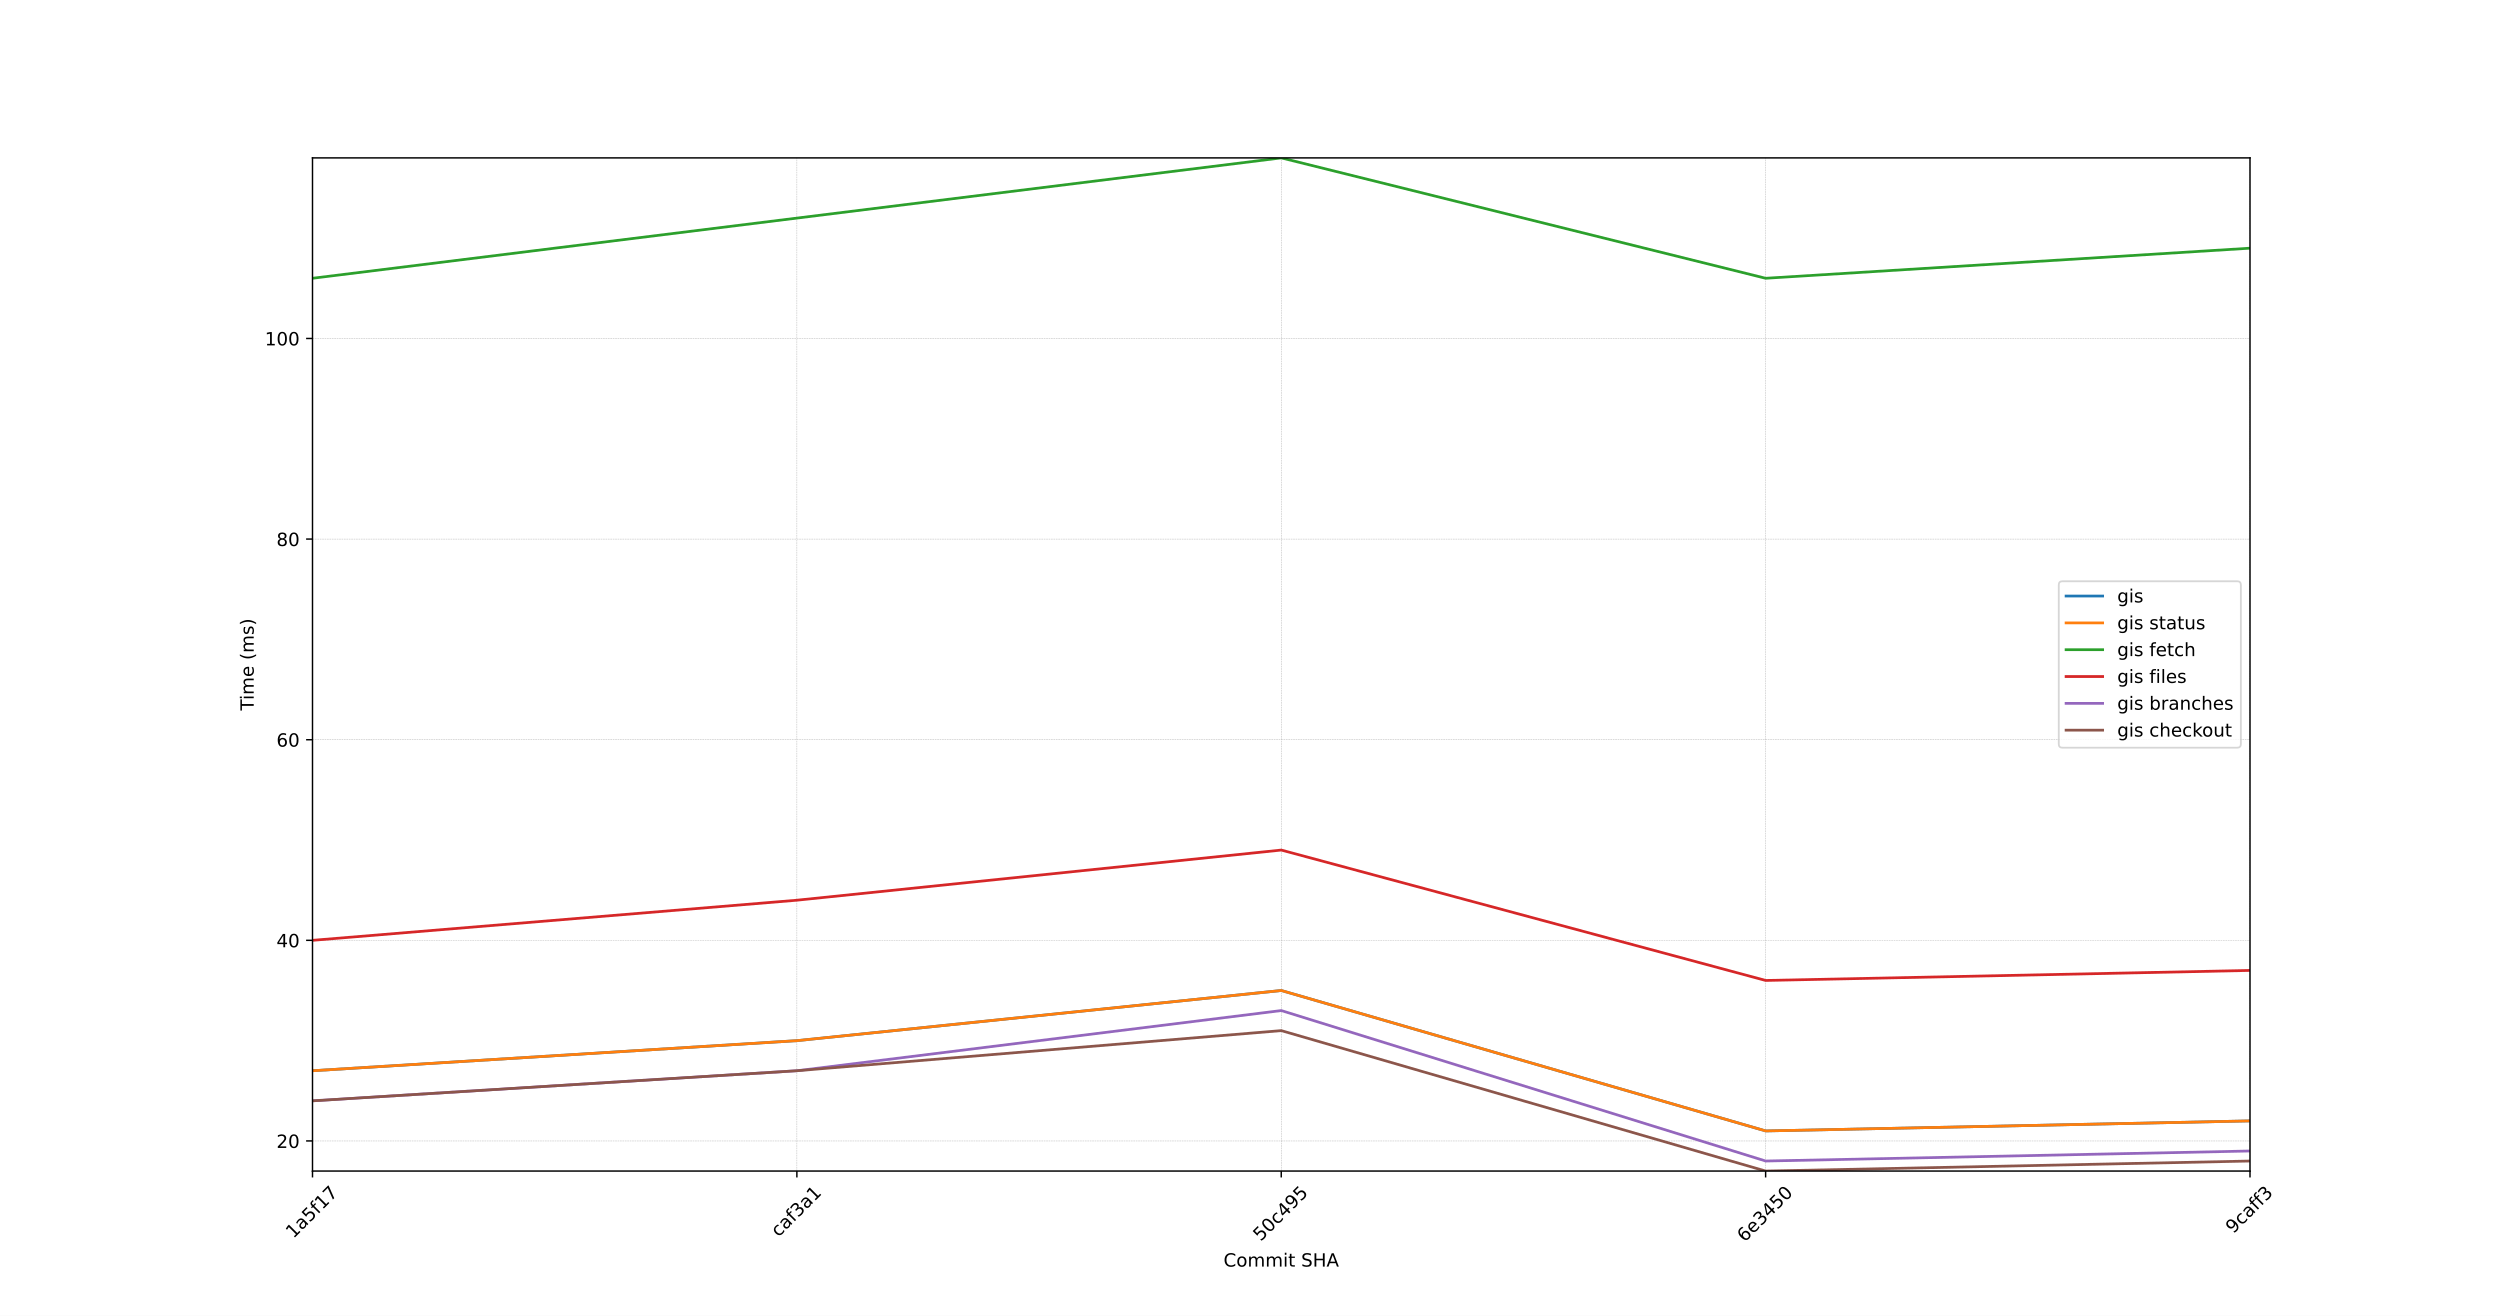
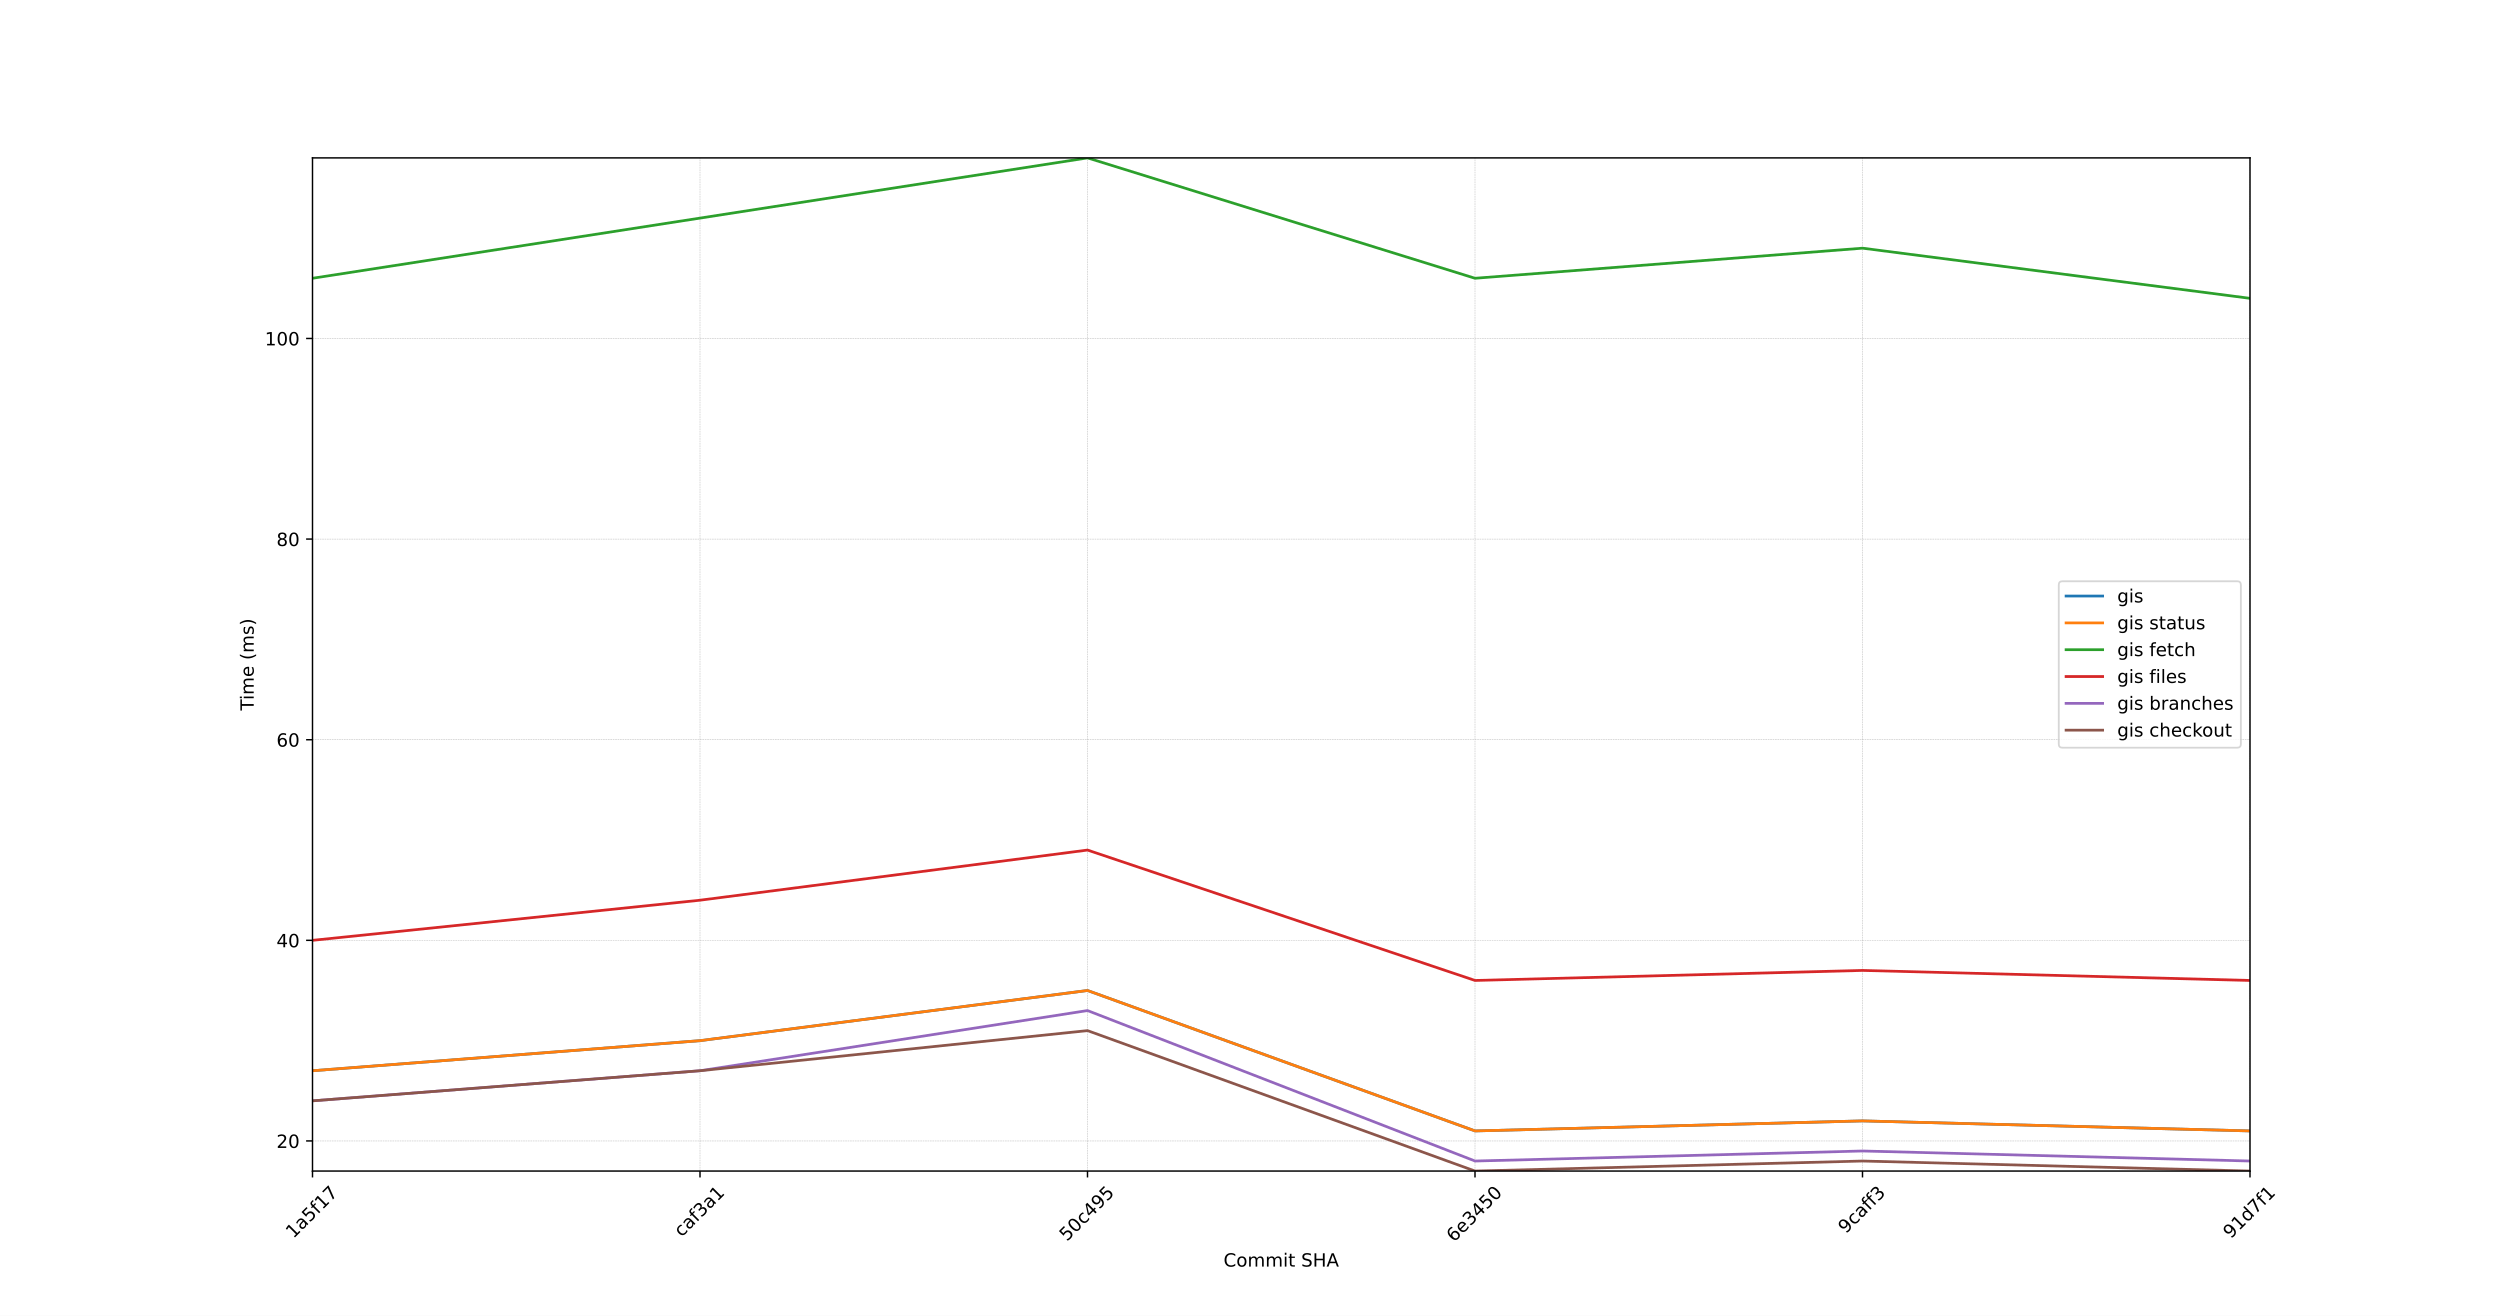
<svg xmlns="http://www.w3.org/2000/svg" xmlns:xlink="http://www.w3.org/1999/xlink" width="1368pt" height="720pt" viewBox="0 0 1368 720" version="1.1">
  <defs>
    <style type="text/css">*{stroke-linejoin: round; stroke-linecap: butt}</style>
  </defs>
  <g id="figure_1">
    <g id="patch_1">
      <path d="M 0 720  L 1368 720  L 1368 0  L 0 0  z " style="fill: #ffffff" />
    </g>
    <g id="axes_1">
      <g id="patch_2">
        <path d="M 171 640.8  L 1231.2 640.8  L 1231.2 86.4  L 171 86.4  z " style="fill: #ffffff" />
      </g>
      <g id="matplotlib.axis_1">
        <g id="xtick_1">
          <g id="line2d_1">
-             <path d="M 171 640.8  L 171 86.4  " clip-path="url(#p92098d1547)" style="fill: none; stroke-dasharray: 0.925,0.4; stroke-dashoffset: 0; stroke: #b0b0b0; stroke-width: 0.25" />
+             <path d="M 171 640.8  L 171 86.4  " clip-path="url(#p15884eca52)" style="fill: none; stroke-dasharray: 0.925,0.4; stroke-dashoffset: 0; stroke: #b0b0b0; stroke-width: 0.25" />
          </g>
          <g id="line2d_2">
            <defs>
-               <path id="m8b8585674f" d="M 0 0  L 0 3.5  " style="stroke: #000000; stroke-width: 0.8" />
-             </defs>
-             <g>
-               <use xlink:href="#m8b8585674f" x="171" y="640.8" style="stroke: #000000; stroke-width: 0.8" />
+               <path id="m14832e8f14" d="M 0 0  L 0 3.5  " style="stroke: #000000; stroke-width: 0.8" />
+             </defs>
+             <g>
+               <use xlink:href="#m14832e8f14" x="171" y="640.8" style="stroke: #000000; stroke-width: 0.8" />
            </g>
          </g>
          <g id="text_1">
            <g transform="translate(160.542 677.9913) rotate(-45) scale(0.1 -0.1)">
              <defs>
                <path id="DejaVuSans-31" d="M 794 531  L 1825 531  L 1825 4091  L 703 3866  L 703 4441  L 1819 4666  L 2450 4666  L 2450 531  L 3481 531  L 3481 0  L 794 0  L 794 531  z " transform="scale(0.015625)" />
                <path id="DejaVuSans-61" d="M 2194 1759  Q 1497 1759 1228 1600  Q 959 1441 959 1056  Q 959 750 1161 570  Q 1363 391 1709 391  Q 2188 391 2477 730  Q 2766 1069 2766 1631  L 2766 1759  L 2194 1759  z M 3341 1997  L 3341 0  L 2766 0  L 2766 531  Q 2569 213 2275 61  Q 1981 -91 1556 -91  Q 1019 -91 701 211  Q 384 513 384 1019  Q 384 1609 779 1909  Q 1175 2209 1959 2209  L 2766 2209  L 2766 2266  Q 2766 2663 2505 2880  Q 2244 3097 1772 3097  Q 1472 3097 1187 3025  Q 903 2953 641 2809  L 641 3341  Q 956 3463 1253 3523  Q 1550 3584 1831 3584  Q 2591 3584 2966 3190  Q 3341 2797 3341 1997  z " transform="scale(0.015625)" />
                <path id="DejaVuSans-35" d="M 691 4666  L 3169 4666  L 3169 4134  L 1269 4134  L 1269 2991  Q 1406 3038 1543 3061  Q 1681 3084 1819 3084  Q 2600 3084 3056 2656  Q 3513 2228 3513 1497  Q 3513 744 3044 326  Q 2575 -91 1722 -91  Q 1428 -91 1123 -41  Q 819 9 494 109  L 494 744  Q 775 591 1075 516  Q 1375 441 1709 441  Q 2250 441 2565 725  Q 2881 1009 2881 1497  Q 2881 1984 2565 2268  Q 2250 2553 1709 2553  Q 1456 2553 1204 2497  Q 953 2441 691 2322  L 691 4666  z " transform="scale(0.015625)" />
                <path id="DejaVuSans-66" d="M 2375 4863  L 2375 4384  L 1825 4384  Q 1516 4384 1395 4259  Q 1275 4134 1275 3809  L 1275 3500  L 2222 3500  L 2222 3053  L 1275 3053  L 1275 0  L 697 0  L 697 3053  L 147 3053  L 147 3500  L 697 3500  L 697 3744  Q 697 4328 969 4595  Q 1241 4863 1831 4863  L 2375 4863  z " transform="scale(0.015625)" />
                <path id="DejaVuSans-37" d="M 525 4666  L 3525 4666  L 3525 4397  L 1831 0  L 1172 0  L 2766 4134  L 525 4134  L 525 4666  z " transform="scale(0.015625)" />
              </defs>
              <use xlink:href="#DejaVuSans-31" />
              <use xlink:href="#DejaVuSans-61" x="63.623" />
              <use xlink:href="#DejaVuSans-35" x="124.902" />
              <use xlink:href="#DejaVuSans-66" x="188.525" />
              <use xlink:href="#DejaVuSans-31" x="223.73" />
              <use xlink:href="#DejaVuSans-37" x="287.354" />
            </g>
          </g>
        </g>
        <g id="xtick_2">
          <g id="line2d_3">
-             <path d="M 436.05 640.8  L 436.05 86.4  " clip-path="url(#p92098d1547)" style="fill: none; stroke-dasharray: 0.925,0.4; stroke-dashoffset: 0; stroke: #b0b0b0; stroke-width: 0.25" />
+             <path d="M 383.04 640.8  L 383.04 86.4  " clip-path="url(#p15884eca52)" style="fill: none; stroke-dasharray: 0.925,0.4; stroke-dashoffset: 0; stroke: #b0b0b0; stroke-width: 0.25" />
          </g>
          <g id="line2d_4">
            <g>
-               <use xlink:href="#m8b8585674f" x="436.05" y="640.8" style="stroke: #000000; stroke-width: 0.8" />
+               <use xlink:href="#m14832e8f14" x="383.04" y="640.8" style="stroke: #000000; stroke-width: 0.8" />
            </g>
          </g>
          <g id="text_2">
-             <g transform="translate(425.9804 677.2145) rotate(-45) scale(0.1 -0.1)">
+             <g transform="translate(372.9704 677.2145) rotate(-45) scale(0.1 -0.1)">
              <defs>
                <path id="DejaVuSans-63" d="M 3122 3366  L 3122 2828  Q 2878 2963 2633 3030  Q 2388 3097 2138 3097  Q 1578 3097 1268 2742  Q 959 2388 959 1747  Q 959 1106 1268 751  Q 1578 397 2138 397  Q 2388 397 2633 464  Q 2878 531 3122 666  L 3122 134  Q 2881 22 2623 -34  Q 2366 -91 2075 -91  Q 1284 -91 818 406  Q 353 903 353 1747  Q 353 2603 823 3093  Q 1294 3584 2113 3584  Q 2378 3584 2631 3529  Q 2884 3475 3122 3366  z " transform="scale(0.015625)" />
                <path id="DejaVuSans-33" d="M 2597 2516  Q 3050 2419 3304 2112  Q 3559 1806 3559 1356  Q 3559 666 3084 287  Q 2609 -91 1734 -91  Q 1441 -91 1130 -33  Q 819 25 488 141  L 488 750  Q 750 597 1062 519  Q 1375 441 1716 441  Q 2309 441 2620 675  Q 2931 909 2931 1356  Q 2931 1769 2642 2001  Q 2353 2234 1838 2234  L 1294 2234  L 1294 2753  L 1863 2753  Q 2328 2753 2575 2939  Q 2822 3125 2822 3475  Q 2822 3834 2567 4026  Q 2313 4219 1838 4219  Q 1578 4219 1281 4162  Q 984 4106 628 3988  L 628 4550  Q 988 4650 1302 4700  Q 1616 4750 1894 4750  Q 2613 4750 3031 4423  Q 3450 4097 3450 3541  Q 3450 3153 3228 2886  Q 3006 2619 2597 2516  z " transform="scale(0.015625)" />
              </defs>
              <use xlink:href="#DejaVuSans-63" />
              <use xlink:href="#DejaVuSans-61" x="54.98" />
              <use xlink:href="#DejaVuSans-66" x="116.26" />
              <use xlink:href="#DejaVuSans-33" x="151.465" />
              <use xlink:href="#DejaVuSans-61" x="215.088" />
              <use xlink:href="#DejaVuSans-31" x="276.367" />
            </g>
          </g>
        </g>
        <g id="xtick_3">
          <g id="line2d_5">
-             <path d="M 701.1 640.8  L 701.1 86.4  " clip-path="url(#p92098d1547)" style="fill: none; stroke-dasharray: 0.925,0.4; stroke-dashoffset: 0; stroke: #b0b0b0; stroke-width: 0.25" />
+             <path d="M 595.08 640.8  L 595.08 86.4  " clip-path="url(#p15884eca52)" style="fill: none; stroke-dasharray: 0.925,0.4; stroke-dashoffset: 0; stroke: #b0b0b0; stroke-width: 0.25" />
          </g>
          <g id="line2d_6">
            <g>
-               <use xlink:href="#m8b8585674f" x="701.1" y="640.8" style="stroke: #000000; stroke-width: 0.8" />
+               <use xlink:href="#m14832e8f14" x="595.08" y="640.8" style="stroke: #000000; stroke-width: 0.8" />
            </g>
          </g>
          <g id="text_3">
-             <g transform="translate(689.8598 679.5557) rotate(-45) scale(0.1 -0.1)">
+             <g transform="translate(583.8398 679.5557) rotate(-45) scale(0.1 -0.1)">
              <defs>
                <path id="DejaVuSans-30" d="M 2034 4250  Q 1547 4250 1301 3770  Q 1056 3291 1056 2328  Q 1056 1369 1301 889  Q 1547 409 2034 409  Q 2525 409 2770 889  Q 3016 1369 3016 2328  Q 3016 3291 2770 3770  Q 2525 4250 2034 4250  z M 2034 4750  Q 2819 4750 3233 4129  Q 3647 3509 3647 2328  Q 3647 1150 3233 529  Q 2819 -91 2034 -91  Q 1250 -91 836 529  Q 422 1150 422 2328  Q 422 3509 836 4129  Q 1250 4750 2034 4750  z " transform="scale(0.015625)" />
                <path id="DejaVuSans-34" d="M 2419 4116  L 825 1625  L 2419 1625  L 2419 4116  z M 2253 4666  L 3047 4666  L 3047 1625  L 3713 1625  L 3713 1100  L 3047 1100  L 3047 0  L 2419 0  L 2419 1100  L 313 1100  L 313 1709  L 2253 4666  z " transform="scale(0.015625)" />
                <path id="DejaVuSans-39" d="M 703 97  L 703 672  Q 941 559 1184 500  Q 1428 441 1663 441  Q 2288 441 2617 861  Q 2947 1281 2994 2138  Q 2813 1869 2534 1725  Q 2256 1581 1919 1581  Q 1219 1581 811 2004  Q 403 2428 403 3163  Q 403 3881 828 4315  Q 1253 4750 1959 4750  Q 2769 4750 3195 4129  Q 3622 3509 3622 2328  Q 3622 1225 3098 567  Q 2575 -91 1691 -91  Q 1453 -91 1209 -44  Q 966 3 703 97  z M 1959 2075  Q 2384 2075 2632 2365  Q 2881 2656 2881 3163  Q 2881 3666 2632 3958  Q 2384 4250 1959 4250  Q 1534 4250 1286 3958  Q 1038 3666 1038 3163  Q 1038 2656 1286 2365  Q 1534 2075 1959 2075  z " transform="scale(0.015625)" />
              </defs>
              <use xlink:href="#DejaVuSans-35" />
              <use xlink:href="#DejaVuSans-30" x="63.623" />
              <use xlink:href="#DejaVuSans-63" x="127.246" />
              <use xlink:href="#DejaVuSans-34" x="182.227" />
              <use xlink:href="#DejaVuSans-39" x="245.85" />
              <use xlink:href="#DejaVuSans-35" x="309.473" />
            </g>
          </g>
        </g>
        <g id="xtick_4">
          <g id="line2d_7">
-             <path d="M 966.15 640.8  L 966.15 86.4  " clip-path="url(#p92098d1547)" style="fill: none; stroke-dasharray: 0.925,0.4; stroke-dashoffset: 0; stroke: #b0b0b0; stroke-width: 0.25" />
+             <path d="M 807.12 640.8  L 807.12 86.4  " clip-path="url(#p15884eca52)" style="fill: none; stroke-dasharray: 0.925,0.4; stroke-dashoffset: 0; stroke: #b0b0b0; stroke-width: 0.25" />
          </g>
          <g id="line2d_8">
            <g>
-               <use xlink:href="#m8b8585674f" x="966.15" y="640.8" style="stroke: #000000; stroke-width: 0.8" />
+               <use xlink:href="#m14832e8f14" x="807.12" y="640.8" style="stroke: #000000; stroke-width: 0.8" />
            </g>
          </g>
          <g id="text_4">
-             <g transform="translate(954.6783 680.0187) rotate(-45) scale(0.1 -0.1)">
+             <g transform="translate(795.6483 680.0187) rotate(-45) scale(0.1 -0.1)">
              <defs>
                <path id="DejaVuSans-36" d="M 2113 2584  Q 1688 2584 1439 2293  Q 1191 2003 1191 1497  Q 1191 994 1439 701  Q 1688 409 2113 409  Q 2538 409 2786 701  Q 3034 994 3034 1497  Q 3034 2003 2786 2293  Q 2538 2584 2113 2584  z M 3366 4563  L 3366 3988  Q 3128 4100 2886 4159  Q 2644 4219 2406 4219  Q 1781 4219 1451 3797  Q 1122 3375 1075 2522  Q 1259 2794 1537 2939  Q 1816 3084 2150 3084  Q 2853 3084 3261 2657  Q 3669 2231 3669 1497  Q 3669 778 3244 343  Q 2819 -91 2113 -91  Q 1303 -91 875 529  Q 447 1150 447 2328  Q 447 3434 972 4092  Q 1497 4750 2381 4750  Q 2619 4750 2861 4703  Q 3103 4656 3366 4563  z " transform="scale(0.015625)" />
                <path id="DejaVuSans-65" d="M 3597 1894  L 3597 1613  L 953 1613  Q 991 1019 1311 708  Q 1631 397 2203 397  Q 2534 397 2845 478  Q 3156 559 3463 722  L 3463 178  Q 3153 47 2828 -22  Q 2503 -91 2169 -91  Q 1331 -91 842 396  Q 353 884 353 1716  Q 353 2575 817 3079  Q 1281 3584 2069 3584  Q 2775 3584 3186 3129  Q 3597 2675 3597 1894  z M 3022 2063  Q 3016 2534 2758 2815  Q 2500 3097 2075 3097  Q 1594 3097 1305 2825  Q 1016 2553 972 2059  L 3022 2063  z " transform="scale(0.015625)" />
              </defs>
              <use xlink:href="#DejaVuSans-36" />
              <use xlink:href="#DejaVuSans-65" x="63.623" />
              <use xlink:href="#DejaVuSans-33" x="125.146" />
              <use xlink:href="#DejaVuSans-34" x="188.77" />
              <use xlink:href="#DejaVuSans-35" x="252.393" />
              <use xlink:href="#DejaVuSans-30" x="316.016" />
            </g>
          </g>
        </g>
        <g id="xtick_5">
          <g id="line2d_9">
-             <path d="M 1231.2 640.8  L 1231.2 86.4  " clip-path="url(#p92098d1547)" style="fill: none; stroke-dasharray: 0.925,0.4; stroke-dashoffset: 0; stroke: #b0b0b0; stroke-width: 0.25" />
+             <path d="M 1019.16 640.8  L 1019.16 86.4  " clip-path="url(#p15884eca52)" style="fill: none; stroke-dasharray: 0.925,0.4; stroke-dashoffset: 0; stroke: #b0b0b0; stroke-width: 0.25" />
          </g>
          <g id="line2d_10">
            <g>
-               <use xlink:href="#m8b8585674f" x="1231.2" y="640.8" style="stroke: #000000; stroke-width: 0.8" />
+               <use xlink:href="#m14832e8f14" x="1019.16" y="640.8" style="stroke: #000000; stroke-width: 0.8" />
            </g>
          </g>
          <g id="text_5">
-             <g transform="translate(1222.052 675.3705) rotate(-45) scale(0.1 -0.1)">
+             <g transform="translate(1010.012 675.3705) rotate(-45) scale(0.1 -0.1)">
              <use xlink:href="#DejaVuSans-39" />
              <use xlink:href="#DejaVuSans-63" x="63.623" />
              <use xlink:href="#DejaVuSans-61" x="118.604" />
              <use xlink:href="#DejaVuSans-66" x="179.883" />
              <use xlink:href="#DejaVuSans-66" x="215.088" />
              <use xlink:href="#DejaVuSans-33" x="250.293" />
            </g>
          </g>
        </g>
-         <g id="text_6">
+         <g id="xtick_6">
+           <g id="line2d_11">
+             <path d="M 1231.2 640.8  L 1231.2 86.4  " clip-path="url(#p15884eca52)" style="fill: none; stroke-dasharray: 0.925,0.4; stroke-dashoffset: 0; stroke: #b0b0b0; stroke-width: 0.25" />
+           </g>
+           <g id="line2d_12">
+             <g>
+               <use xlink:href="#m14832e8f14" x="1231.2" y="640.8" style="stroke: #000000; stroke-width: 0.8" />
+             </g>
+           </g>
+           <g id="text_6">
+             <g transform="translate(1220.664 678.147) rotate(-45) scale(0.1 -0.1)">
+               <defs>
+                 <path id="DejaVuSans-64" d="M 2906 2969  L 2906 4863  L 3481 4863  L 3481 0  L 2906 0  L 2906 525  Q 2725 213 2448 61  Q 2172 -91 1784 -91  Q 1150 -91 751 415  Q 353 922 353 1747  Q 353 2572 751 3078  Q 1150 3584 1784 3584  Q 2172 3584 2448 3432  Q 2725 3281 2906 2969  z M 947 1747  Q 947 1113 1208 752  Q 1469 391 1925 391  Q 2381 391 2643 752  Q 2906 1113 2906 1747  Q 2906 2381 2643 2742  Q 2381 3103 1925 3103  Q 1469 3103 1208 2742  Q 947 2381 947 1747  z " transform="scale(0.015625)" />
+               </defs>
+               <use xlink:href="#DejaVuSans-39" />
+               <use xlink:href="#DejaVuSans-31" x="63.623" />
+               <use xlink:href="#DejaVuSans-64" x="127.246" />
+               <use xlink:href="#DejaVuSans-37" x="190.723" />
+               <use xlink:href="#DejaVuSans-66" x="254.346" />
+               <use xlink:href="#DejaVuSans-31" x="289.551" />
+             </g>
+           </g>
+         </g>
+         <g id="text_7">
          <g transform="translate(669.5156 693.0877) scale(0.1 -0.1)">
            <defs>
              <path id="DejaVuSans-43" d="M 4122 4306  L 4122 3641  Q 3803 3938 3442 4084  Q 3081 4231 2675 4231  Q 1875 4231 1450 3742  Q 1025 3253 1025 2328  Q 1025 1406 1450 917  Q 1875 428 2675 428  Q 3081 428 3442 575  Q 3803 722 4122 1019  L 4122 359  Q 3791 134 3420 21  Q 3050 -91 2638 -91  Q 1578 -91 968 557  Q 359 1206 359 2328  Q 359 3453 968 4101  Q 1578 4750 2638 4750  Q 3056 4750 3426 4639  Q 3797 4528 4122 4306  z " transform="scale(0.015625)" />
              <path id="DejaVuSans-6f" d="M 1959 3097  Q 1497 3097 1228 2736  Q 959 2375 959 1747  Q 959 1119 1226 758  Q 1494 397 1959 397  Q 2419 397 2687 759  Q 2956 1122 2956 1747  Q 2956 2369 2687 2733  Q 2419 3097 1959 3097  z M 1959 3584  Q 2709 3584 3137 3096  Q 3566 2609 3566 1747  Q 3566 888 3137 398  Q 2709 -91 1959 -91  Q 1206 -91 779 398  Q 353 888 353 1747  Q 353 2609 779 3096  Q 1206 3584 1959 3584  z " transform="scale(0.015625)" />
              <path id="DejaVuSans-6d" d="M 3328 2828  Q 3544 3216 3844 3400  Q 4144 3584 4550 3584  Q 5097 3584 5394 3201  Q 5691 2819 5691 2113  L 5691 0  L 5113 0  L 5113 2094  Q 5113 2597 4934 2840  Q 4756 3084 4391 3084  Q 3944 3084 3684 2787  Q 3425 2491 3425 1978  L 3425 0  L 2847 0  L 2847 2094  Q 2847 2600 2669 2842  Q 2491 3084 2119 3084  Q 1678 3084 1418 2786  Q 1159 2488 1159 1978  L 1159 0  L 581 0  L 581 3500  L 1159 3500  L 1159 2956  Q 1356 3278 1631 3431  Q 1906 3584 2284 3584  Q 2666 3584 2933 3390  Q 3200 3197 3328 2828  z " transform="scale(0.015625)" />
              <path id="DejaVuSans-69" d="M 603 3500  L 1178 3500  L 1178 0  L 603 0  L 603 3500  z M 603 4863  L 1178 4863  L 1178 4134  L 603 4134  L 603 4863  z " transform="scale(0.015625)" />
              <path id="DejaVuSans-74" d="M 1172 4494  L 1172 3500  L 2356 3500  L 2356 3053  L 1172 3053  L 1172 1153  Q 1172 725 1289 603  Q 1406 481 1766 481  L 2356 481  L 2356 0  L 1766 0  Q 1100 0 847 248  Q 594 497 594 1153  L 594 3053  L 172 3053  L 172 3500  L 594 3500  L 594 4494  L 1172 4494  z " transform="scale(0.015625)" />
              <path id="DejaVuSans-20" transform="scale(0.015625)" />
              <path id="DejaVuSans-53" d="M 3425 4513  L 3425 3897  Q 3066 4069 2747 4153  Q 2428 4238 2131 4238  Q 1616 4238 1336 4038  Q 1056 3838 1056 3469  Q 1056 3159 1242 3001  Q 1428 2844 1947 2747  L 2328 2669  Q 3034 2534 3370 2195  Q 3706 1856 3706 1288  Q 3706 609 3251 259  Q 2797 -91 1919 -91  Q 1588 -91 1214 -16  Q 841 59 441 206  L 441 856  Q 825 641 1194 531  Q 1563 422 1919 422  Q 2459 422 2753 634  Q 3047 847 3047 1241  Q 3047 1584 2836 1778  Q 2625 1972 2144 2069  L 1759 2144  Q 1053 2284 737 2584  Q 422 2884 422 3419  Q 422 4038 858 4394  Q 1294 4750 2059 4750  Q 2388 4750 2728 4690  Q 3069 4631 3425 4513  z " transform="scale(0.015625)" />
              <path id="DejaVuSans-48" d="M 628 4666  L 1259 4666  L 1259 2753  L 3553 2753  L 3553 4666  L 4184 4666  L 4184 0  L 3553 0  L 3553 2222  L 1259 2222  L 1259 0  L 628 0  L 628 4666  z " transform="scale(0.015625)" />
              <path id="DejaVuSans-41" d="M 2188 4044  L 1331 1722  L 3047 1722  L 2188 4044  z M 1831 4666  L 2547 4666  L 4325 0  L 3669 0  L 3244 1197  L 1141 1197  L 716 0  L 50 0  L 1831 4666  z " transform="scale(0.015625)" />
            </defs>
            <use xlink:href="#DejaVuSans-43" />
            <use xlink:href="#DejaVuSans-6f" x="69.824" />
            <use xlink:href="#DejaVuSans-6d" x="131.006" />
            <use xlink:href="#DejaVuSans-6d" x="228.418" />
            <use xlink:href="#DejaVuSans-69" x="325.83" />
            <use xlink:href="#DejaVuSans-74" x="353.613" />
            <use xlink:href="#DejaVuSans-20" x="392.822" />
            <use xlink:href="#DejaVuSans-53" x="424.609" />
            <use xlink:href="#DejaVuSans-48" x="488.086" />
            <use xlink:href="#DejaVuSans-41" x="563.281" />
          </g>
        </g>
      </g>
      <g id="matplotlib.axis_2">
        <g id="ytick_1">
-           <g id="line2d_11">
-             <path d="M 171 624.333  L 1231.2 624.333  " clip-path="url(#p92098d1547)" style="fill: none; stroke-dasharray: 0.925,0.4; stroke-dashoffset: 0; stroke: #b0b0b0; stroke-width: 0.25" />
-           </g>
-           <g id="line2d_12">
-             <defs>
-               <path id="m4cf2ab7489" d="M 0 0  L -3.5 0  " style="stroke: #000000; stroke-width: 0.8" />
-             </defs>
-             <g>
-               <use xlink:href="#m4cf2ab7489" x="171" y="624.333" style="stroke: #000000; stroke-width: 0.8" />
-             </g>
-           </g>
-           <g id="text_7">
+           <g id="line2d_13">
+             <path d="M 171 624.333  L 1231.2 624.333  " clip-path="url(#p15884eca52)" style="fill: none; stroke-dasharray: 0.925,0.4; stroke-dashoffset: 0; stroke: #b0b0b0; stroke-width: 0.25" />
+           </g>
+           <g id="line2d_14">
+             <defs>
+               <path id="m1f04dfa87b" d="M 0 0  L -3.5 0  " style="stroke: #000000; stroke-width: 0.8" />
+             </defs>
+             <g>
+               <use xlink:href="#m1f04dfa87b" x="171" y="624.333" style="stroke: #000000; stroke-width: 0.8" />
+             </g>
+           </g>
+           <g id="text_8">
            <g transform="translate(151.275 628.1319) scale(0.1 -0.1)">
              <defs>
                <path id="DejaVuSans-32" d="M 1228 531  L 3431 531  L 3431 0  L 469 0  L 469 531  Q 828 903 1448 1529  Q 2069 2156 2228 2338  Q 2531 2678 2651 2914  Q 2772 3150 2772 3378  Q 2772 3750 2511 3984  Q 2250 4219 1831 4219  Q 1534 4219 1204 4116  Q 875 4013 500 3803  L 500 4441  Q 881 4594 1212 4672  Q 1544 4750 1819 4750  Q 2544 4750 2975 4387  Q 3406 4025 3406 3419  Q 3406 3131 3298 2873  Q 3191 2616 2906 2266  Q 2828 2175 2409 1742  Q 1991 1309 1228 531  z " transform="scale(0.015625)" />
              </defs>
              <use xlink:href="#DejaVuSans-32" />
              <use xlink:href="#DejaVuSans-30" x="63.623" />
            </g>
          </g>
        </g>
        <g id="ytick_2">
-           <g id="line2d_13">
-             <path d="M 171 514.55  L 1231.2 514.55  " clip-path="url(#p92098d1547)" style="fill: none; stroke-dasharray: 0.925,0.4; stroke-dashoffset: 0; stroke: #b0b0b0; stroke-width: 0.25" />
-           </g>
-           <g id="line2d_14">
-             <g>
-               <use xlink:href="#m4cf2ab7489" x="171" y="514.55" style="stroke: #000000; stroke-width: 0.8" />
-             </g>
-           </g>
-           <g id="text_8">
+           <g id="line2d_15">
+             <path d="M 171 514.55  L 1231.2 514.55  " clip-path="url(#p15884eca52)" style="fill: none; stroke-dasharray: 0.925,0.4; stroke-dashoffset: 0; stroke: #b0b0b0; stroke-width: 0.25" />
+           </g>
+           <g id="line2d_16">
+             <g>
+               <use xlink:href="#m1f04dfa87b" x="171" y="514.55" style="stroke: #000000; stroke-width: 0.8" />
+             </g>
+           </g>
+           <g id="text_9">
            <g transform="translate(151.275 518.3497) scale(0.1 -0.1)">
              <use xlink:href="#DejaVuSans-34" />
              <use xlink:href="#DejaVuSans-30" x="63.623" />
            </g>
          </g>
        </g>
        <g id="ytick_3">
-           <g id="line2d_15">
-             <path d="M 171 404.768  L 1231.2 404.768  " clip-path="url(#p92098d1547)" style="fill: none; stroke-dasharray: 0.925,0.4; stroke-dashoffset: 0; stroke: #b0b0b0; stroke-width: 0.25" />
-           </g>
-           <g id="line2d_16">
-             <g>
-               <use xlink:href="#m4cf2ab7489" x="171" y="404.768" style="stroke: #000000; stroke-width: 0.8" />
-             </g>
-           </g>
-           <g id="text_9">
+           <g id="line2d_17">
+             <path d="M 171 404.768  L 1231.2 404.768  " clip-path="url(#p15884eca52)" style="fill: none; stroke-dasharray: 0.925,0.4; stroke-dashoffset: 0; stroke: #b0b0b0; stroke-width: 0.25" />
+           </g>
+           <g id="line2d_18">
+             <g>
+               <use xlink:href="#m1f04dfa87b" x="171" y="404.768" style="stroke: #000000; stroke-width: 0.8" />
+             </g>
+           </g>
+           <g id="text_10">
            <g transform="translate(151.275 408.5675) scale(0.1 -0.1)">
              <use xlink:href="#DejaVuSans-36" />
              <use xlink:href="#DejaVuSans-30" x="63.623" />
            </g>
          </g>
        </g>
        <g id="ytick_4">
-           <g id="line2d_17">
-             <path d="M 171 294.986  L 1231.2 294.986  " clip-path="url(#p92098d1547)" style="fill: none; stroke-dasharray: 0.925,0.4; stroke-dashoffset: 0; stroke: #b0b0b0; stroke-width: 0.25" />
-           </g>
-           <g id="line2d_18">
-             <g>
-               <use xlink:href="#m4cf2ab7489" x="171" y="294.986" style="stroke: #000000; stroke-width: 0.8" />
-             </g>
-           </g>
-           <g id="text_10">
+           <g id="line2d_19">
+             <path d="M 171 294.986  L 1231.2 294.986  " clip-path="url(#p15884eca52)" style="fill: none; stroke-dasharray: 0.925,0.4; stroke-dashoffset: 0; stroke: #b0b0b0; stroke-width: 0.25" />
+           </g>
+           <g id="line2d_20">
+             <g>
+               <use xlink:href="#m1f04dfa87b" x="171" y="294.986" style="stroke: #000000; stroke-width: 0.8" />
+             </g>
+           </g>
+           <g id="text_11">
            <g transform="translate(151.275 298.7854) scale(0.1 -0.1)">
              <defs>
                <path id="DejaVuSans-38" d="M 2034 2216  Q 1584 2216 1326 1975  Q 1069 1734 1069 1313  Q 1069 891 1326 650  Q 1584 409 2034 409  Q 2484 409 2743 651  Q 3003 894 3003 1313  Q 3003 1734 2745 1975  Q 2488 2216 2034 2216  z M 1403 2484  Q 997 2584 770 2862  Q 544 3141 544 3541  Q 544 4100 942 4425  Q 1341 4750 2034 4750  Q 2731 4750 3128 4425  Q 3525 4100 3525 3541  Q 3525 3141 3298 2862  Q 3072 2584 2669 2484  Q 3125 2378 3379 2068  Q 3634 1759 3634 1313  Q 3634 634 3220 271  Q 2806 -91 2034 -91  Q 1263 -91 848 271  Q 434 634 434 1313  Q 434 1759 690 2068  Q 947 2378 1403 2484  z M 1172 3481  Q 1172 3119 1398 2916  Q 1625 2713 2034 2713  Q 2441 2713 2670 2916  Q 2900 3119 2900 3481  Q 2900 3844 2670 4047  Q 2441 4250 2034 4250  Q 1625 4250 1398 4047  Q 1172 3844 1172 3481  z " transform="scale(0.015625)" />
              </defs>
              <use xlink:href="#DejaVuSans-38" />
              <use xlink:href="#DejaVuSans-30" x="63.623" />
            </g>
          </g>
        </g>
        <g id="ytick_5">
-           <g id="line2d_19">
-             <path d="M 171 185.204  L 1231.2 185.204  " clip-path="url(#p92098d1547)" style="fill: none; stroke-dasharray: 0.925,0.4; stroke-dashoffset: 0; stroke: #b0b0b0; stroke-width: 0.25" />
-           </g>
-           <g id="line2d_20">
-             <g>
-               <use xlink:href="#m4cf2ab7489" x="171" y="185.204" style="stroke: #000000; stroke-width: 0.8" />
-             </g>
-           </g>
-           <g id="text_11">
+           <g id="line2d_21">
+             <path d="M 171 185.204  L 1231.2 185.204  " clip-path="url(#p15884eca52)" style="fill: none; stroke-dasharray: 0.925,0.4; stroke-dashoffset: 0; stroke: #b0b0b0; stroke-width: 0.25" />
+           </g>
+           <g id="line2d_22">
+             <g>
+               <use xlink:href="#m1f04dfa87b" x="171" y="185.204" style="stroke: #000000; stroke-width: 0.8" />
+             </g>
+           </g>
+           <g id="text_12">
            <g transform="translate(144.9125 189.0032) scale(0.1 -0.1)">
              <use xlink:href="#DejaVuSans-31" />
              <use xlink:href="#DejaVuSans-30" x="63.623" />
              <use xlink:href="#DejaVuSans-30" x="127.246" />
            </g>
          </g>
        </g>
-         <g id="text_12">
+         <g id="text_13">
          <g transform="translate(138.8328 388.7992) rotate(-90) scale(0.1 -0.1)">
            <defs>
              <path id="DejaVuSans-54" d="M -19 4666  L 3928 4666  L 3928 4134  L 2272 4134  L 2272 0  L 1638 0  L 1638 4134  L -19 4134  L -19 4666  z " transform="scale(0.015625)" />
              <path id="DejaVuSans-28" d="M 1984 4856  Q 1566 4138 1362 3434  Q 1159 2731 1159 2009  Q 1159 1288 1364 580  Q 1569 -128 1984 -844  L 1484 -844  Q 1016 -109 783 600  Q 550 1309 550 2009  Q 550 2706 781 3412  Q 1013 4119 1484 4856  L 1984 4856  z " transform="scale(0.015625)" />
              <path id="DejaVuSans-73" d="M 2834 3397  L 2834 2853  Q 2591 2978 2328 3040  Q 2066 3103 1784 3103  Q 1356 3103 1142 2972  Q 928 2841 928 2578  Q 928 2378 1081 2264  Q 1234 2150 1697 2047  L 1894 2003  Q 2506 1872 2764 1633  Q 3022 1394 3022 966  Q 3022 478 2636 193  Q 2250 -91 1575 -91  Q 1294 -91 989 -36  Q 684 19 347 128  L 347 722  Q 666 556 975 473  Q 1284 391 1588 391  Q 1994 391 2212 530  Q 2431 669 2431 922  Q 2431 1156 2273 1281  Q 2116 1406 1581 1522  L 1381 1569  Q 847 1681 609 1914  Q 372 2147 372 2553  Q 372 3047 722 3315  Q 1072 3584 1716 3584  Q 2034 3584 2315 3537  Q 2597 3491 2834 3397  z " transform="scale(0.015625)" />
              <path id="DejaVuSans-29" d="M 513 4856  L 1013 4856  Q 1481 4119 1714 3412  Q 1947 2706 1947 2009  Q 1947 1309 1714 600  Q 1481 -109 1013 -844  L 513 -844  Q 928 -128 1133 580  Q 1338 1288 1338 2009  Q 1338 2731 1133 3434  Q 928 4138 513 4856  z " transform="scale(0.015625)" />
            </defs>
            <use xlink:href="#DejaVuSans-54" />
            <use xlink:href="#DejaVuSans-69" x="57.959" />
            <use xlink:href="#DejaVuSans-6d" x="85.742" />
            <use xlink:href="#DejaVuSans-65" x="183.154" />
            <use xlink:href="#DejaVuSans-20" x="244.678" />
            <use xlink:href="#DejaVuSans-28" x="276.465" />
            <use xlink:href="#DejaVuSans-6d" x="315.479" />
            <use xlink:href="#DejaVuSans-73" x="412.891" />
            <use xlink:href="#DejaVuSans-29" x="464.99" />
          </g>
        </g>
      </g>
-       <g id="line2d_21">
-         <path d="M 171 585.909  L 436.05 569.442  L 701.1 541.996  L 966.15 618.844  L 1231.2 613.354  " clip-path="url(#p92098d1547)" style="fill: none; stroke: #1f77b4; stroke-width: 1.5; stroke-linecap: square" />
-       </g>
-       <g id="line2d_22">
-         <path d="M 171 585.909  L 436.05 569.442  L 701.1 541.996  L 966.15 618.844  L 1231.2 613.354  " clip-path="url(#p92098d1547)" style="fill: none; stroke: #ff7f0e; stroke-width: 1.5; stroke-linecap: square" />
-       </g>
      <g id="line2d_23">
-         <path d="M 171 152.269  L 436.05 119.335  L 701.1 86.4  L 966.15 152.269  L 1231.2 135.802  " clip-path="url(#p92098d1547)" style="fill: none; stroke: #2ca02c; stroke-width: 1.5; stroke-linecap: square" />
+         <path d="M 171 585.909  L 383.04 569.442  L 595.08 541.996  L 807.12 618.844  L 1019.16 613.354  L 1231.2 618.844  " clip-path="url(#p15884eca52)" style="fill: none; stroke: #1f77b4; stroke-width: 1.5; stroke-linecap: square" />
      </g>
      <g id="line2d_24">
-         <path d="M 171 514.55  L 436.05 492.594  L 701.1 465.149  L 966.15 536.507  L 1231.2 531.018  " clip-path="url(#p92098d1547)" style="fill: none; stroke: #d62728; stroke-width: 1.5; stroke-linecap: square" />
+         <path d="M 171 585.909  L 383.04 569.442  L 595.08 541.996  L 807.12 618.844  L 1019.16 613.354  L 1231.2 618.844  " clip-path="url(#p15884eca52)" style="fill: none; stroke: #ff7f0e; stroke-width: 1.5; stroke-linecap: square" />
      </g>
      <g id="line2d_25">
-         <path d="M 171 602.376  L 436.05 585.909  L 701.1 552.974  L 966.15 635.311  L 1231.2 629.822  " clip-path="url(#p92098d1547)" style="fill: none; stroke: #9467bd; stroke-width: 1.5; stroke-linecap: square" />
+         <path d="M 171 152.269  L 383.04 119.335  L 595.08 86.4  L 807.12 152.269  L 1019.16 135.802  L 1231.2 163.248  " clip-path="url(#p15884eca52)" style="fill: none; stroke: #2ca02c; stroke-width: 1.5; stroke-linecap: square" />
      </g>
      <g id="line2d_26">
-         <path d="M 171 602.376  L 436.05 585.909  L 701.1 563.952  L 966.15 640.8  L 1231.2 635.311  " clip-path="url(#p92098d1547)" style="fill: none; stroke: #8c564b; stroke-width: 1.5; stroke-linecap: square" />
+         <path d="M 171 514.55  L 383.04 492.594  L 595.08 465.149  L 807.12 536.507  L 1019.16 531.018  L 1231.2 536.507  " clip-path="url(#p15884eca52)" style="fill: none; stroke: #d62728; stroke-width: 1.5; stroke-linecap: square" />
+       </g>
+       <g id="line2d_27">
+         <path d="M 171 602.376  L 383.04 585.909  L 595.08 552.974  L 807.12 635.311  L 1019.16 629.822  L 1231.2 635.311  " clip-path="url(#p15884eca52)" style="fill: none; stroke: #9467bd; stroke-width: 1.5; stroke-linecap: square" />
+       </g>
+       <g id="line2d_28">
+         <path d="M 171 602.376  L 383.04 585.909  L 595.08 563.952  L 807.12 640.8  L 1019.16 635.311  L 1231.2 640.8  " clip-path="url(#p15884eca52)" style="fill: none; stroke: #8c564b; stroke-width: 1.5; stroke-linecap: square" />
      </g>
      <g id="patch_3">
        <path d="M 171 640.8  L 171 86.4  " style="fill: none; stroke: #000000; stroke-width: 0.8; stroke-linejoin: miter; stroke-linecap: square" />
      </g>
      <g id="patch_4">
        <path d="M 1231.2 640.8  L 1231.2 86.4  " style="fill: none; stroke: #000000; stroke-width: 0.8; stroke-linejoin: miter; stroke-linecap: square" />
      </g>
      <g id="patch_5">
        <path d="M 171 640.8  L 1231.2 640.8  " style="fill: none; stroke: #000000; stroke-width: 0.8; stroke-linejoin: miter; stroke-linecap: square" />
      </g>
      <g id="patch_6">
        <path d="M 171 86.4  L 1231.2 86.4  " style="fill: none; stroke: #000000; stroke-width: 0.8; stroke-linejoin: miter; stroke-linecap: square" />
      </g>
      <g id="legend_1">
        <g id="patch_7">
          <path d="M 1128.562 409.134  L 1224.2 409.134  Q 1226.2 409.134 1226.2 407.134  L 1226.2 320.066  Q 1226.2 318.066 1224.2 318.066  L 1128.562 318.066  Q 1126.562 318.066 1126.562 320.066  L 1126.562 407.134  Q 1126.562 409.134 1128.562 409.134  z " style="fill: #ffffff; opacity: 0.8; stroke: #cccccc; stroke-linejoin: miter" />
        </g>
-         <g id="line2d_27">
+         <g id="line2d_29">
          <path d="M 1130.562 326.164  L 1140.562 326.164  L 1150.562 326.164  " style="fill: none; stroke: #1f77b4; stroke-width: 1.5; stroke-linecap: square" />
        </g>
-         <g id="text_13">
+         <g id="text_14">
          <g transform="translate(1158.562 329.6641) scale(0.1 -0.1)">
            <defs>
              <path id="DejaVuSans-67" d="M 2906 1791  Q 2906 2416 2648 2759  Q 2391 3103 1925 3103  Q 1463 3103 1205 2759  Q 947 2416 947 1791  Q 947 1169 1205 825  Q 1463 481 1925 481  Q 2391 481 2648 825  Q 2906 1169 2906 1791  z M 3481 434  Q 3481 -459 3084 -895  Q 2688 -1331 1869 -1331  Q 1566 -1331 1297 -1286  Q 1028 -1241 775 -1147  L 775 -588  Q 1028 -725 1275 -790  Q 1522 -856 1778 -856  Q 2344 -856 2625 -561  Q 2906 -266 2906 331  L 2906 616  Q 2728 306 2450 153  Q 2172 0 1784 0  Q 1141 0 747 490  Q 353 981 353 1791  Q 353 2603 747 3093  Q 1141 3584 1784 3584  Q 2172 3584 2450 3431  Q 2728 3278 2906 2969  L 2906 3500  L 3481 3500  L 3481 434  z " transform="scale(0.015625)" />
            </defs>
            <use xlink:href="#DejaVuSans-67" />
            <use xlink:href="#DejaVuSans-69" x="63.477" />
            <use xlink:href="#DejaVuSans-73" x="91.26" />
          </g>
        </g>
-         <g id="line2d_28">
+         <g id="line2d_30">
          <path d="M 1130.562 340.842  L 1140.562 340.842  L 1150.562 340.842  " style="fill: none; stroke: #ff7f0e; stroke-width: 1.5; stroke-linecap: square" />
        </g>
-         <g id="text_14">
+         <g id="text_15">
          <g transform="translate(1158.562 344.3422) scale(0.1 -0.1)">
            <defs>
              <path id="DejaVuSans-75" d="M 544 1381  L 544 3500  L 1119 3500  L 1119 1403  Q 1119 906 1312 657  Q 1506 409 1894 409  Q 2359 409 2629 706  Q 2900 1003 2900 1516  L 2900 3500  L 3475 3500  L 3475 0  L 2900 0  L 2900 538  Q 2691 219 2414 64  Q 2138 -91 1772 -91  Q 1169 -91 856 284  Q 544 659 544 1381  z M 1991 3584  L 1991 3584  z " transform="scale(0.015625)" />
            </defs>
            <use xlink:href="#DejaVuSans-67" />
            <use xlink:href="#DejaVuSans-69" x="63.477" />
            <use xlink:href="#DejaVuSans-73" x="91.26" />
            <use xlink:href="#DejaVuSans-20" x="143.359" />
            <use xlink:href="#DejaVuSans-73" x="175.146" />
            <use xlink:href="#DejaVuSans-74" x="227.246" />
            <use xlink:href="#DejaVuSans-61" x="266.455" />
            <use xlink:href="#DejaVuSans-74" x="327.734" />
            <use xlink:href="#DejaVuSans-75" x="366.943" />
            <use xlink:href="#DejaVuSans-73" x="430.322" />
          </g>
        </g>
-         <g id="line2d_29">
+         <g id="line2d_31">
          <path d="M 1130.562 355.52  L 1140.562 355.52  L 1150.562 355.52  " style="fill: none; stroke: #2ca02c; stroke-width: 1.5; stroke-linecap: square" />
        </g>
-         <g id="text_15">
+         <g id="text_16">
          <g transform="translate(1158.562 359.0203) scale(0.1 -0.1)">
            <defs>
              <path id="DejaVuSans-68" d="M 3513 2113  L 3513 0  L 2938 0  L 2938 2094  Q 2938 2591 2744 2837  Q 2550 3084 2163 3084  Q 1697 3084 1428 2787  Q 1159 2491 1159 1978  L 1159 0  L 581 0  L 581 4863  L 1159 4863  L 1159 2956  Q 1366 3272 1645 3428  Q 1925 3584 2291 3584  Q 2894 3584 3203 3211  Q 3513 2838 3513 2113  z " transform="scale(0.015625)" />
            </defs>
            <use xlink:href="#DejaVuSans-67" />
            <use xlink:href="#DejaVuSans-69" x="63.477" />
            <use xlink:href="#DejaVuSans-73" x="91.26" />
            <use xlink:href="#DejaVuSans-20" x="143.359" />
            <use xlink:href="#DejaVuSans-66" x="175.146" />
            <use xlink:href="#DejaVuSans-65" x="210.352" />
            <use xlink:href="#DejaVuSans-74" x="271.875" />
            <use xlink:href="#DejaVuSans-63" x="311.084" />
            <use xlink:href="#DejaVuSans-68" x="366.064" />
          </g>
        </g>
-         <g id="line2d_30">
+         <g id="line2d_32">
          <path d="M 1130.562 370.198  L 1140.562 370.198  L 1150.562 370.198  " style="fill: none; stroke: #d62728; stroke-width: 1.5; stroke-linecap: square" />
        </g>
-         <g id="text_16">
+         <g id="text_17">
          <g transform="translate(1158.562 373.6984) scale(0.1 -0.1)">
            <defs>
              <path id="DejaVuSans-6c" d="M 603 4863  L 1178 4863  L 1178 0  L 603 0  L 603 4863  z " transform="scale(0.015625)" />
            </defs>
            <use xlink:href="#DejaVuSans-67" />
            <use xlink:href="#DejaVuSans-69" x="63.477" />
            <use xlink:href="#DejaVuSans-73" x="91.26" />
            <use xlink:href="#DejaVuSans-20" x="143.359" />
            <use xlink:href="#DejaVuSans-66" x="175.146" />
            <use xlink:href="#DejaVuSans-69" x="210.352" />
            <use xlink:href="#DejaVuSans-6c" x="238.135" />
            <use xlink:href="#DejaVuSans-65" x="265.918" />
            <use xlink:href="#DejaVuSans-73" x="327.441" />
          </g>
        </g>
-         <g id="line2d_31">
+         <g id="line2d_33">
          <path d="M 1130.562 384.877  L 1140.562 384.877  L 1150.562 384.877  " style="fill: none; stroke: #9467bd; stroke-width: 1.5; stroke-linecap: square" />
        </g>
-         <g id="text_17">
+         <g id="text_18">
          <g transform="translate(1158.562 388.3766) scale(0.1 -0.1)">
            <defs>
              <path id="DejaVuSans-62" d="M 3116 1747  Q 3116 2381 2855 2742  Q 2594 3103 2138 3103  Q 1681 3103 1420 2742  Q 1159 2381 1159 1747  Q 1159 1113 1420 752  Q 1681 391 2138 391  Q 2594 391 2855 752  Q 3116 1113 3116 1747  z M 1159 2969  Q 1341 3281 1617 3432  Q 1894 3584 2278 3584  Q 2916 3584 3314 3078  Q 3713 2572 3713 1747  Q 3713 922 3314 415  Q 2916 -91 2278 -91  Q 1894 -91 1617 61  Q 1341 213 1159 525  L 1159 0  L 581 0  L 581 4863  L 1159 4863  L 1159 2969  z " transform="scale(0.015625)" />
              <path id="DejaVuSans-72" d="M 2631 2963  Q 2534 3019 2420 3045  Q 2306 3072 2169 3072  Q 1681 3072 1420 2755  Q 1159 2438 1159 1844  L 1159 0  L 581 0  L 581 3500  L 1159 3500  L 1159 2956  Q 1341 3275 1631 3429  Q 1922 3584 2338 3584  Q 2397 3584 2469 3576  Q 2541 3569 2628 3553  L 2631 2963  z " transform="scale(0.015625)" />
              <path id="DejaVuSans-6e" d="M 3513 2113  L 3513 0  L 2938 0  L 2938 2094  Q 2938 2591 2744 2837  Q 2550 3084 2163 3084  Q 1697 3084 1428 2787  Q 1159 2491 1159 1978  L 1159 0  L 581 0  L 581 3500  L 1159 3500  L 1159 2956  Q 1366 3272 1645 3428  Q 1925 3584 2291 3584  Q 2894 3584 3203 3211  Q 3513 2838 3513 2113  z " transform="scale(0.015625)" />
            </defs>
            <use xlink:href="#DejaVuSans-67" />
            <use xlink:href="#DejaVuSans-69" x="63.477" />
            <use xlink:href="#DejaVuSans-73" x="91.26" />
            <use xlink:href="#DejaVuSans-20" x="143.359" />
            <use xlink:href="#DejaVuSans-62" x="175.146" />
            <use xlink:href="#DejaVuSans-72" x="238.623" />
            <use xlink:href="#DejaVuSans-61" x="279.736" />
            <use xlink:href="#DejaVuSans-6e" x="341.016" />
            <use xlink:href="#DejaVuSans-63" x="404.395" />
            <use xlink:href="#DejaVuSans-68" x="459.375" />
            <use xlink:href="#DejaVuSans-65" x="522.754" />
            <use xlink:href="#DejaVuSans-73" x="584.277" />
          </g>
        </g>
-         <g id="line2d_32">
+         <g id="line2d_34">
          <path d="M 1130.562 399.555  L 1140.562 399.555  L 1150.562 399.555  " style="fill: none; stroke: #8c564b; stroke-width: 1.5; stroke-linecap: square" />
        </g>
-         <g id="text_18">
+         <g id="text_19">
          <g transform="translate(1158.562 403.0547) scale(0.1 -0.1)">
            <defs>
              <path id="DejaVuSans-6b" d="M 581 4863  L 1159 4863  L 1159 1991  L 2875 3500  L 3609 3500  L 1753 1863  L 3688 0  L 2938 0  L 1159 1709  L 1159 0  L 581 0  L 581 4863  z " transform="scale(0.015625)" />
            </defs>
            <use xlink:href="#DejaVuSans-67" />
            <use xlink:href="#DejaVuSans-69" x="63.477" />
            <use xlink:href="#DejaVuSans-73" x="91.26" />
            <use xlink:href="#DejaVuSans-20" x="143.359" />
            <use xlink:href="#DejaVuSans-63" x="175.146" />
            <use xlink:href="#DejaVuSans-68" x="230.127" />
            <use xlink:href="#DejaVuSans-65" x="293.506" />
            <use xlink:href="#DejaVuSans-63" x="355.029" />
            <use xlink:href="#DejaVuSans-6b" x="410.01" />
            <use xlink:href="#DejaVuSans-6f" x="464.295" />
            <use xlink:href="#DejaVuSans-75" x="525.477" />
            <use xlink:href="#DejaVuSans-74" x="588.855" />
          </g>
        </g>
      </g>
    </g>
  </g>
  <defs>
-     <clipPath id="p92098d1547">
+     <clipPath id="p15884eca52">
      <rect x="171" y="86.4" width="1060.2" height="554.4" />
    </clipPath>
  </defs>
</svg>
